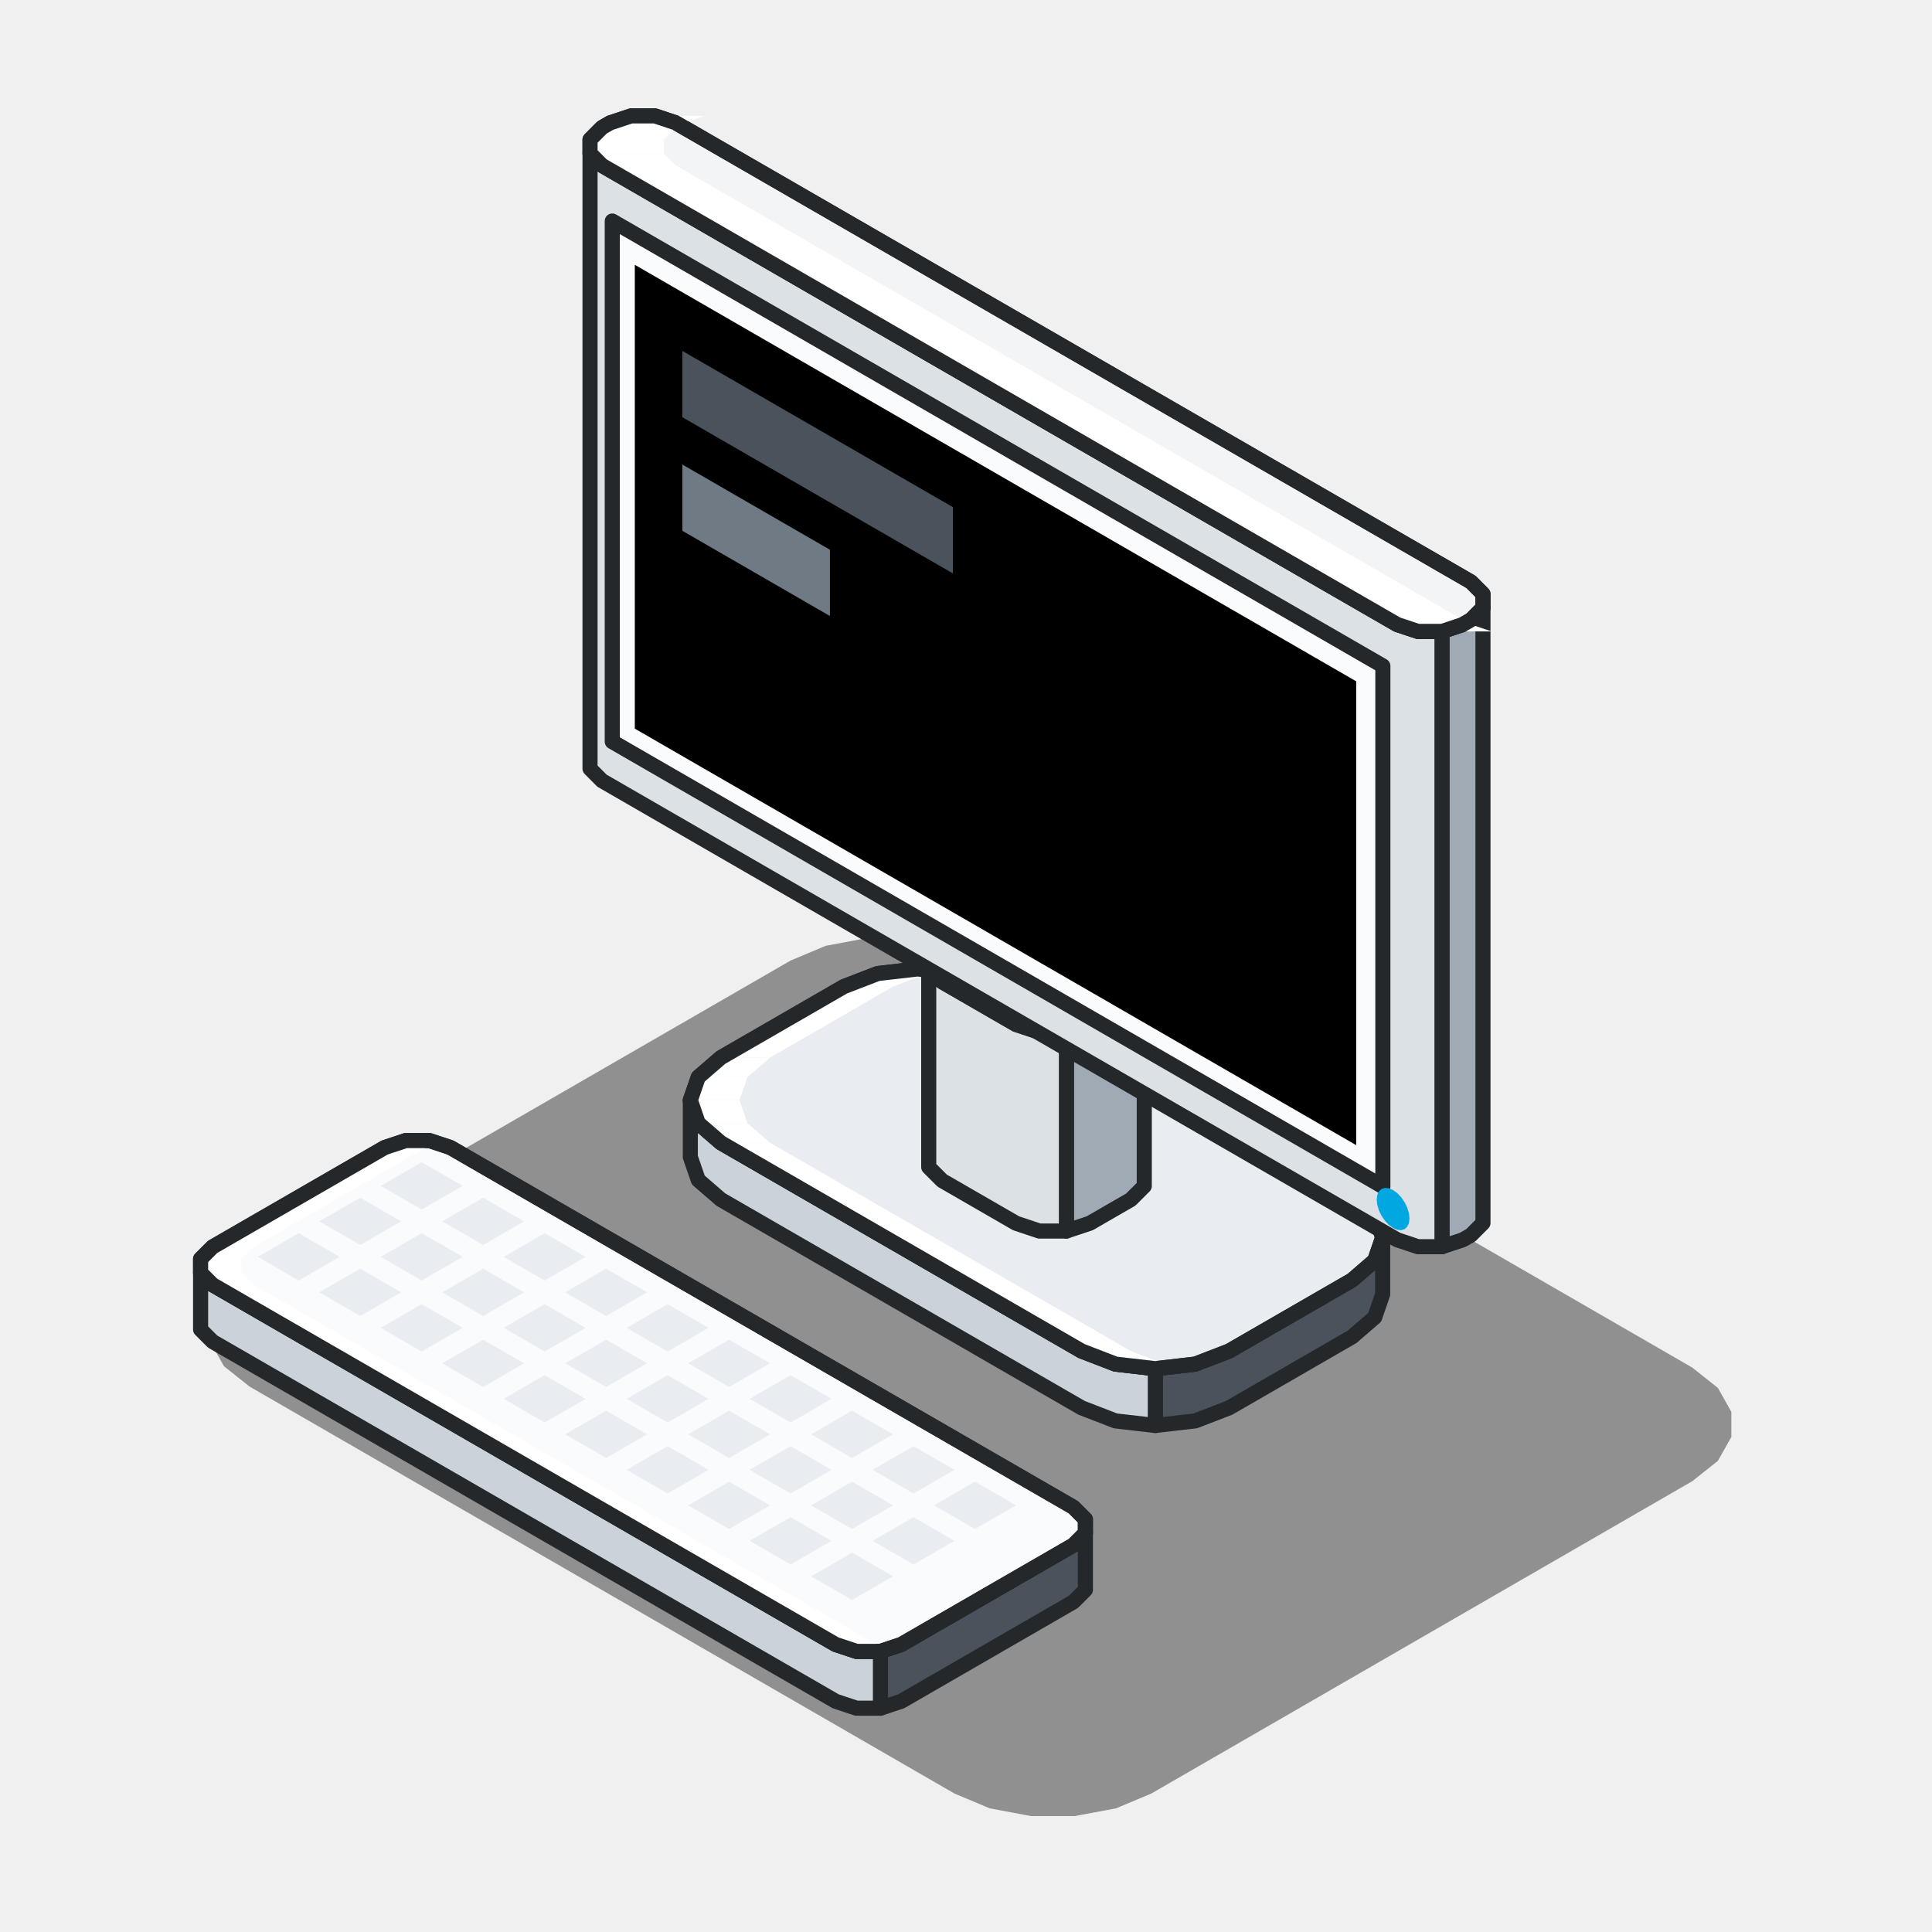
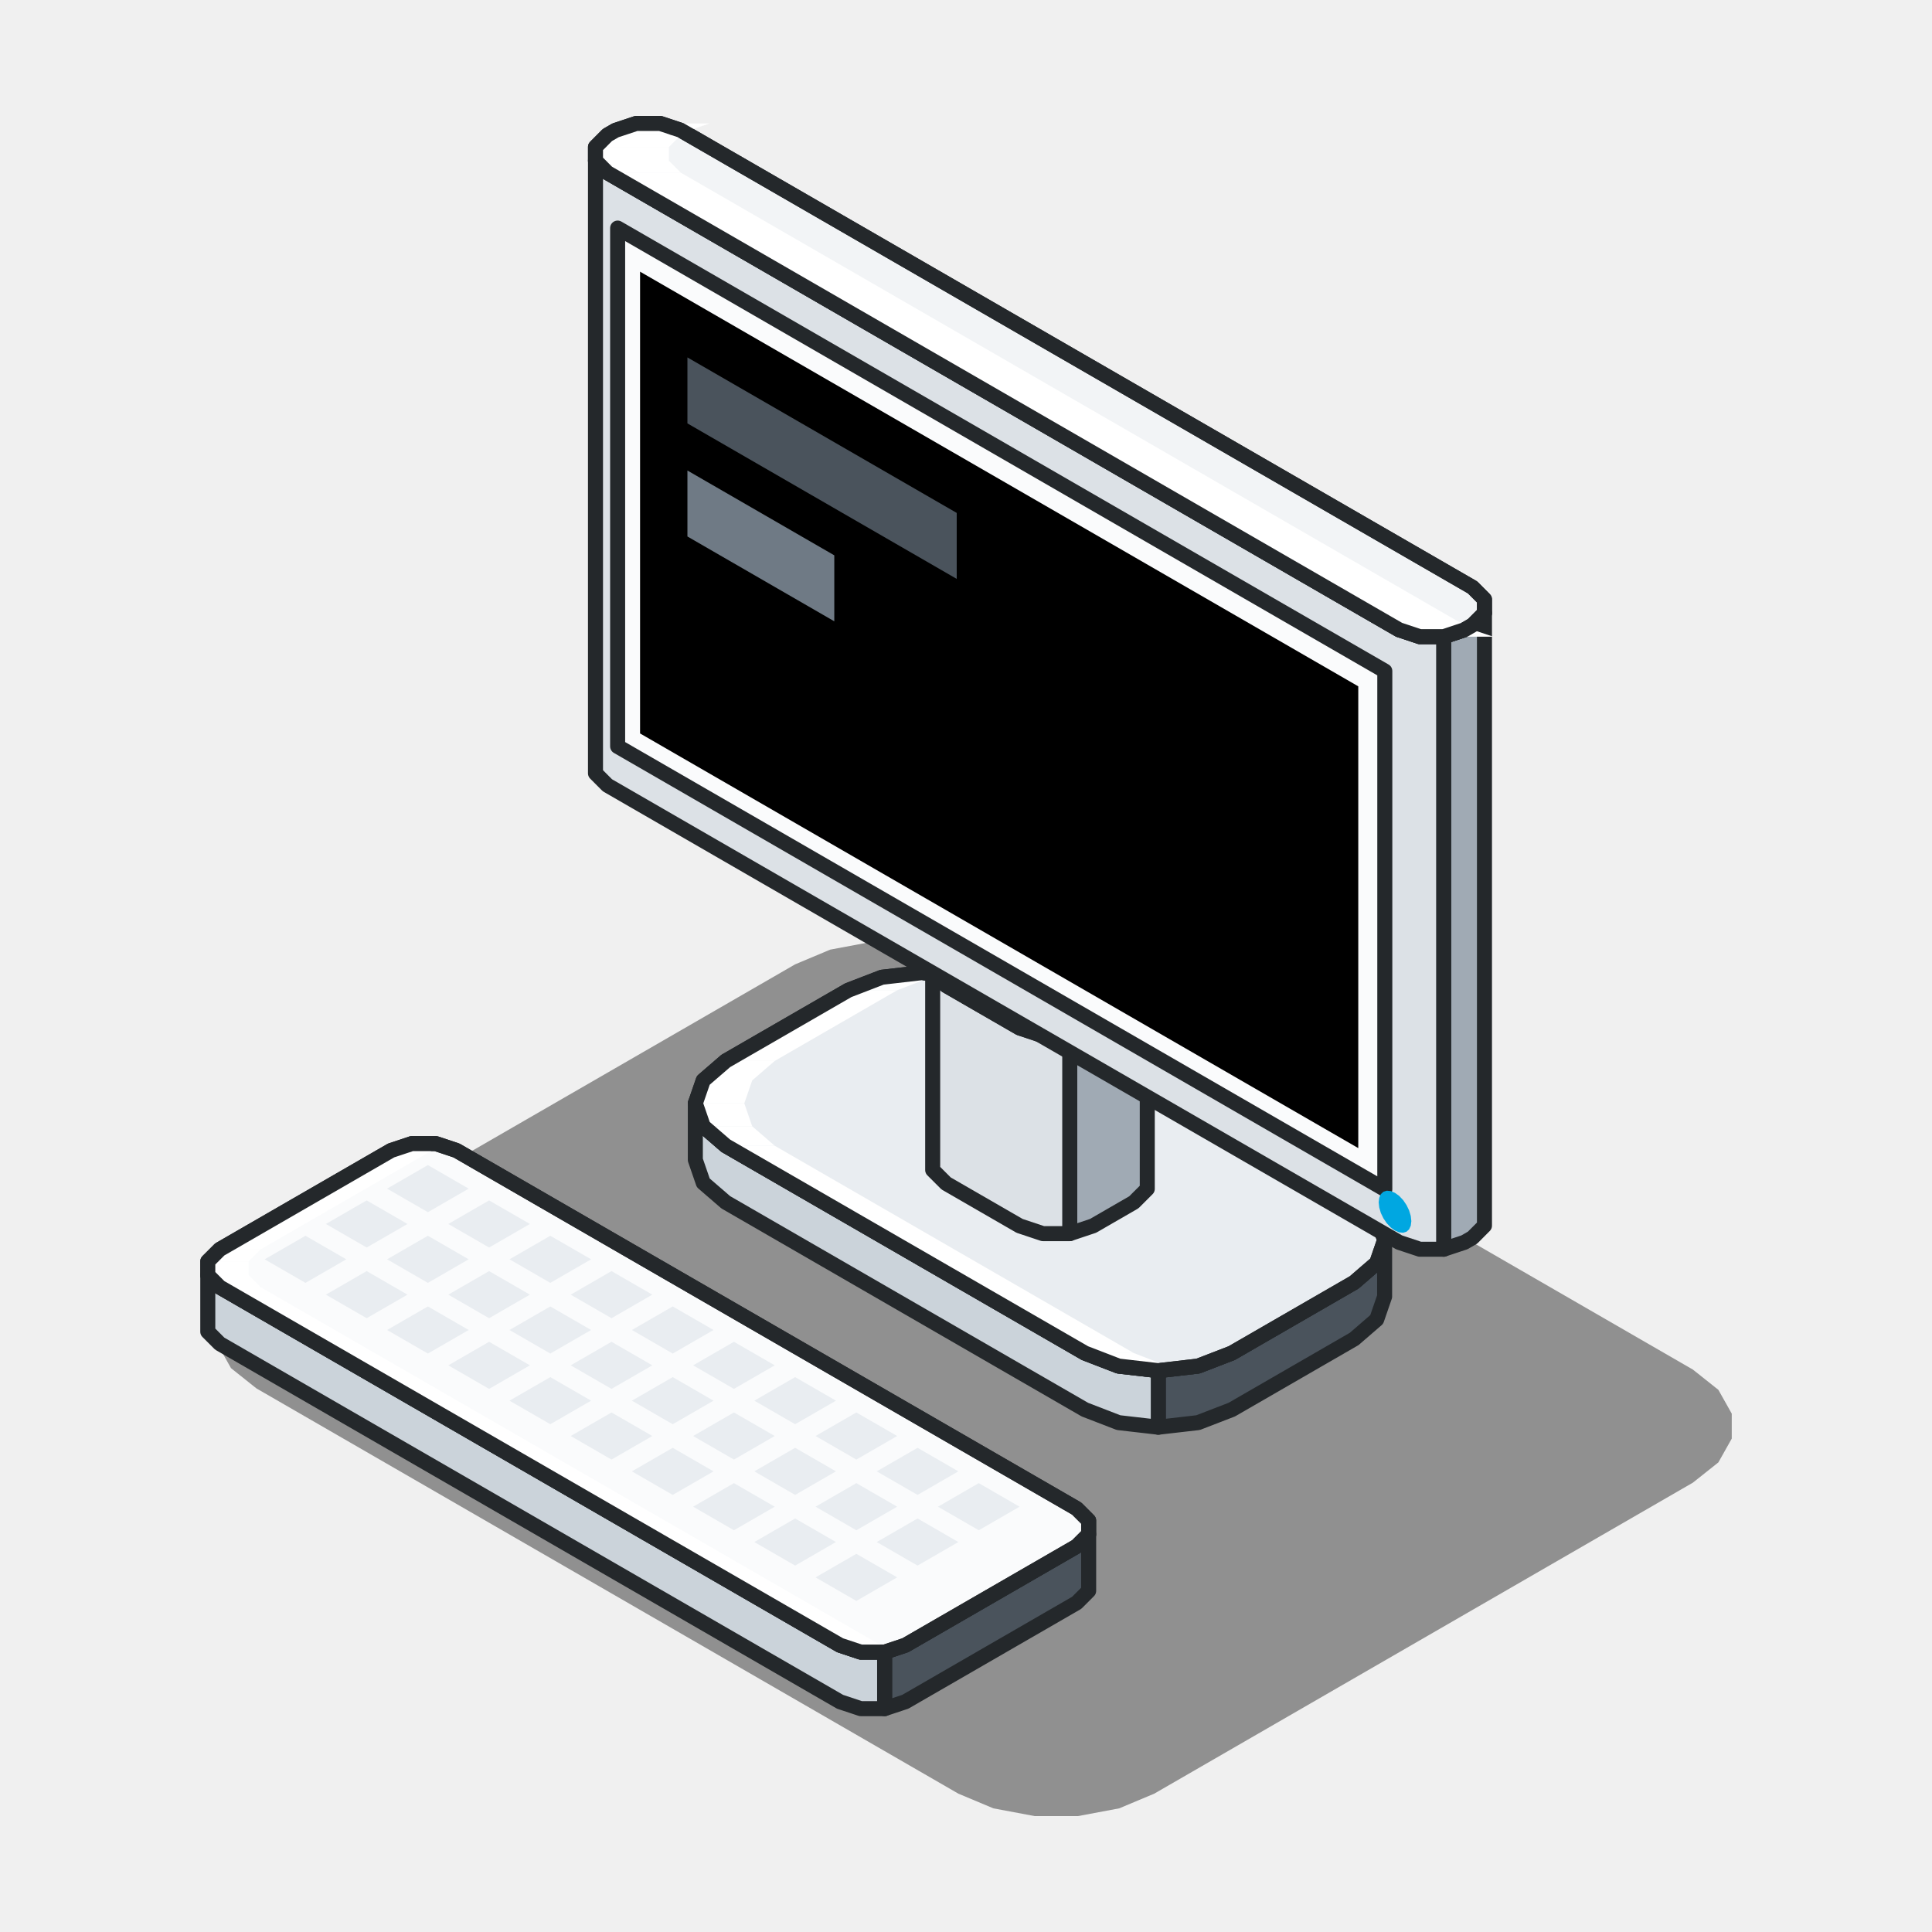
- <svg xmlns="http://www.w3.org/2000/svg" viewBox="0 0 512 512" width="512" height="512">
+ <svg xmlns="http://www.w3.org/2000/svg" viewBox="-2.15 -2.14 514.28 514.28" width="514.28" height="514.28">
  <g transform="translate(263.82,331.07) scale(1.2543)">
    <polygon points="32.91,115.00 25.47,118.12 16.72,119.76 7.53,119.76 -1.22,118.12 -8.66,115.00 -157.62,29.00 -163.02,24.70 -165.86,19.65 -165.86,14.35 -163.02,9.30 -157.62,5.00 -43.30,-61.00 -35.86,-64.12 -27.11,-65.76 -17.92,-65.76 -9.17,-64.12 -1.73,-61.00 147.22,25.00 152.63,29.30 155.47,34.35 155.47,39.65 152.63,44.70 147.22,49.00" fill="#000000" opacity="0.4" />
    <polygon points="81.80,-2.50 80.12,2.37 75.34,6.50 49.36,21.50 42.21,24.26 33.77,25.23 33.77,37.23 42.21,36.26 49.36,33.50 75.34,18.50 80.12,14.37 81.80,9.50" fill="#4A535C" stroke="#24282B" stroke-width="3.189" stroke-linejoin="round" stroke-miterlimit="10" />
    <polygon points="33.77,25.23 25.34,24.26 18.19,21.50 -58.02,-22.50 -62.80,-26.63 -64.48,-31.50 -64.48,-19.50 -62.80,-14.63 -58.02,-10.50 18.19,33.50 25.34,36.26 33.77,37.23" fill="#CBD3DA" stroke="#24282B" stroke-width="3.189" stroke-linejoin="round" stroke-miterlimit="10" />
    <polygon points="49.36,21.50 42.21,24.26 33.77,25.23 25.34,24.26 18.19,21.50 -58.02,-22.50 -62.80,-26.63 -64.48,-31.50 -62.80,-36.37 -58.02,-40.50 -32.04,-55.50 -24.89,-58.26 -16.45,-59.23 -8.02,-58.26 -0.87,-55.50 75.34,-11.50 80.12,-7.37 81.80,-2.50 80.12,2.37 75.34,6.50" fill="#E9EDF1" stroke="#24282B" stroke-width="3.189" stroke-linejoin="round" stroke-miterlimit="10" />
    <polygon points="33.77,25.23 25.34,24.26 35.73,24.26 44.17,25.23" fill="#FFFFFF" />
    <polygon points="25.34,24.26 18.19,21.50 28.58,21.50 35.73,24.26" fill="#FFFFFF" />
    <polygon points="18.19,21.50 -58.02,-22.50 -47.63,-22.50 28.58,21.50" fill="#FFFFFF" />
    <polygon points="-58.02,-22.50 -62.80,-26.63 -52.41,-26.63 -47.63,-22.50" fill="#FFFFFF" />
    <polygon points="-62.80,-26.63 -64.48,-31.50 -54.09,-31.50 -52.41,-26.63" fill="#FFFFFF" />
    <polygon points="-64.48,-31.50 -62.80,-36.37 -52.41,-36.37 -54.09,-31.50" fill="#FFFFFF" />
    <polygon points="-62.80,-36.37 -58.02,-40.50 -47.63,-40.50 -52.41,-36.37" fill="#FFFFFF" />
    <polygon points="-58.02,-40.50 -32.04,-55.50 -21.65,-55.50 -47.63,-40.50" fill="#FFFFFF" />
    <polygon points="-32.04,-55.50 -24.89,-58.26 -14.50,-58.26 -21.65,-55.50" fill="#FFFFFF" />
    <polygon points="-24.89,-58.26 -16.45,-59.23 -6.06,-59.23 -14.50,-58.26" fill="#FFFFFF" />
    <polygon points="49.36,21.50 42.21,24.26 33.77,25.23 25.34,24.26 18.19,21.50 -58.02,-22.50 -62.80,-26.63 -64.48,-31.50 -62.80,-36.37 -58.02,-40.50 -32.04,-55.50 -24.89,-58.26 -16.45,-59.23 -8.02,-58.26 -0.87,-55.50 75.34,-11.50 80.12,-7.37 81.80,-2.50 80.12,2.37 75.34,6.50" fill="none" stroke="#24282B" stroke-width="3.189" stroke-linejoin="round" stroke-miterlimit="10" />
    <polygon points="31.43,-55.35 28.58,-52.50 19.92,-47.50 14.98,-45.85 14.98,-3.85 19.92,-5.50 28.58,-10.50 31.43,-13.35" fill="#A0AAB4" stroke="#24282B" stroke-width="3.189" stroke-linejoin="round" stroke-miterlimit="10" />
    <polygon points="14.98,-45.85 9.27,-45.85 4.33,-47.50 -11.26,-56.50 -14.11,-59.35 -14.11,-17.35 -11.26,-14.50 4.33,-5.50 9.27,-3.85 14.98,-3.85" fill="#DCE1E6" stroke="#24282B" stroke-width="3.189" stroke-linejoin="round" stroke-miterlimit="10" />
    <polygon points="19.92,-47.50 14.98,-45.85 9.27,-45.85 4.33,-47.50 -11.26,-56.50 -14.11,-59.35 -14.11,-62.65 -11.26,-65.50 -2.60,-70.50 2.34,-72.15 8.05,-72.15 12.99,-70.50 28.58,-61.50 31.43,-58.65 31.43,-55.35 28.58,-52.50" fill="#E9EDF1" stroke="#24282B" stroke-width="3.189" stroke-linejoin="round" stroke-miterlimit="10" />
    <polygon points="102.99,-135.54 100.46,-133.00 98.73,-132.00 94.33,-130.54 94.33,-0.54 98.73,-2.00 100.46,-3.00 102.99,-5.54" fill="#A0AAB4" stroke="#24282B" stroke-width="3.189" stroke-linejoin="round" stroke-miterlimit="10" />
    <polygon points="94.33,-130.54 89.26,-130.54 84.87,-132.00 -83.14,-229.00 -85.67,-231.54 -85.67,-101.54 -83.14,-99.00 84.87,-2.00 89.26,-0.54 94.33,-0.54" fill="#DCE1E6" stroke="#24282B" stroke-width="3.189" stroke-linejoin="round" stroke-miterlimit="10" />
    <polygon points="98.73,-132.00 94.33,-130.54 89.26,-130.54 84.87,-132.00 -83.14,-229.00 -85.67,-231.54 -85.67,-234.46 -83.14,-237.00 -81.41,-238.00 -77.01,-239.46 -71.94,-239.46 -67.55,-238.00 100.46,-141.00 102.99,-138.46 102.99,-135.54 100.46,-133.00" fill="#F2F4F6" stroke="#24282B" stroke-width="3.189" stroke-linejoin="round" stroke-miterlimit="10" />
    <polygon points="94.33,-130.54 89.26,-130.54 104.85,-130.54 109.92,-130.54" fill="#FFFFFF" />
    <polygon points="89.26,-130.54 84.87,-132.00 100.46,-132.00 104.85,-130.54" fill="#FFFFFF" />
    <polygon points="84.87,-132.00 -83.14,-229.00 -67.55,-229.00 100.46,-132.00" fill="#FFFFFF" />
    <polygon points="-83.14,-229.00 -85.67,-231.54 -70.09,-231.54 -67.55,-229.00" fill="#FFFFFF" />
    <polygon points="-85.67,-231.54 -85.67,-234.46 -70.09,-234.46 -70.09,-231.54" fill="#FFFFFF" />
    <polygon points="-85.67,-234.46 -83.14,-237.00 -67.55,-237.00 -70.09,-234.46" fill="#FFFFFF" />
    <polygon points="-83.14,-237.00 -81.41,-238.00 -65.82,-238.00 -67.55,-237.00" fill="#FFFFFF" />
    <polygon points="-81.41,-238.00 -77.01,-239.46 -61.43,-239.46 -65.82,-238.00" fill="#FFFFFF" />
    <polygon points="98.73,-132.00 94.33,-130.54 89.26,-130.54 84.87,-132.00 -83.14,-229.00 -85.67,-231.54 -85.67,-234.46 -83.14,-237.00 -81.41,-238.00 -77.01,-239.46 -71.94,-239.46 -67.55,-238.00 100.46,-141.00 102.99,-138.46 102.99,-135.54 100.46,-133.00" fill="none" stroke="#24282B" stroke-width="3.189" stroke-linejoin="round" stroke-miterlimit="10" />
    <polygon points="-80.97,-107.25 81.84,-13.25 81.84,-123.25 -80.97,-217.25" fill="#FAFBFC" stroke="#24282B" stroke-width="3.189" stroke-linejoin="round" stroke-miterlimit="10" />
    <polygon points="-76.21,-110.00 76.21,-22.00 76.21,-120.00 -76.21,-208.00" fill="#000000" />
    <polygon points="-66.16,-175.80 -9.01,-142.80 -9.01,-156.80 -66.16,-189.80" fill="#4A535C" />
    <polygon points="-66.16,-151.80 -34.99,-133.80 -34.99,-147.80 -66.16,-165.80" fill="#6F7A85" />
    <polygon points="18.99,59.96 16.45,62.50 -19.92,83.50 -24.31,84.96 -24.31,96.96 -19.92,95.50 16.45,74.50 18.99,71.96" fill="#4A535C" stroke="#24282B" stroke-width="3.189" stroke-linejoin="round" stroke-miterlimit="10" />
    <polygon points="-24.31,84.96 -29.38,84.96 -33.77,83.50 -165.41,7.50 -167.95,4.96 -167.95,16.96 -165.41,19.50 -33.77,95.50 -29.38,96.96 -24.31,96.96" fill="#CBD3DA" stroke="#24282B" stroke-width="3.189" stroke-linejoin="round" stroke-miterlimit="10" />
    <polygon points="-19.92,83.50 -24.31,84.96 -29.38,84.96 -33.77,83.50 -165.41,7.50 -167.95,4.96 -167.95,2.04 -165.41,-0.50 -129.04,-21.50 -124.65,-22.96 -119.57,-22.96 -115.18,-21.50 16.45,54.50 18.99,57.04 18.99,59.96 16.45,62.50" fill="#FAFBFC" stroke="#24282B" stroke-width="3.189" stroke-linejoin="round" stroke-miterlimit="10" />
    <polygon points="-29.38,84.96 -33.77,83.50 -25.11,83.50 -20.72,84.96" fill="#FFFFFF" />
    <polygon points="-33.77,83.50 -165.41,7.50 -156.75,7.50 -25.11,83.50" fill="#FFFFFF" />
    <polygon points="-165.41,7.50 -167.95,4.96 -159.29,4.96 -156.75,7.50" fill="#FFFFFF" />
    <polygon points="-167.95,4.96 -167.95,2.04 -159.29,2.04 -159.29,4.96" fill="#FFFFFF" />
    <polygon points="-167.95,2.04 -165.41,-0.50 -156.75,-0.50 -159.29,2.04" fill="#FFFFFF" />
    <polygon points="-165.41,-0.50 -129.04,-21.50 -120.38,-21.50 -156.75,-0.50" fill="#FFFFFF" />
    <polygon points="-129.04,-21.50 -124.65,-22.96 -115.99,-22.96 -120.38,-21.50" fill="#FFFFFF" />
    <polygon points="-19.92,83.50 -24.31,84.96 -29.38,84.96 -33.77,83.50 -165.41,7.50 -167.95,4.96 -167.95,2.04 -165.41,-0.50 -129.04,-21.50 -124.65,-22.96 -119.57,-22.96 -115.18,-21.50 16.45,54.50 18.99,57.04 18.99,59.96 16.45,62.50" fill="none" stroke="#24282B" stroke-width="3.189" stroke-linejoin="round" stroke-miterlimit="10" />
    <polygon points="-121.24,-18.40 -112.58,-13.40 -121.24,-8.40 -129.90,-13.40" fill="#E9EDF1" />
    <polygon points="-108.25,-10.90 -99.59,-5.90 -108.25,-0.90 -116.91,-5.90" fill="#E9EDF1" />
    <polygon points="-95.26,-3.40 -86.60,1.60 -95.26,6.60 -103.92,1.60" fill="#E9EDF1" />
    <polygon points="-82.27,4.10 -73.61,9.10 -82.27,14.10 -90.93,9.10" fill="#E9EDF1" />
    <polygon points="-69.28,11.60 -60.62,16.60 -69.28,21.60 -77.94,16.60" fill="#E9EDF1" />
    <polygon points="-56.29,19.10 -47.63,24.10 -56.29,29.10 -64.95,24.10" fill="#E9EDF1" />
    <polygon points="-43.30,26.60 -34.64,31.60 -43.30,36.60 -51.96,31.60" fill="#E9EDF1" />
    <polygon points="-30.31,34.10 -21.65,39.10 -30.31,44.10 -38.97,39.10" fill="#E9EDF1" />
    <polygon points="-17.32,41.60 -8.66,46.60 -17.32,51.60 -25.98,46.60" fill="#E9EDF1" />
    <polygon points="-4.33,49.10 4.33,54.10 -4.33,59.10 -12.99,54.10" fill="#E9EDF1" />
    <polygon points="-134.23,-10.90 -125.57,-5.90 -134.23,-0.90 -142.89,-5.90" fill="#E9EDF1" />
    <polygon points="-121.24,-3.40 -112.58,1.60 -121.24,6.60 -129.90,1.60" fill="#E9EDF1" />
    <polygon points="-108.25,4.10 -99.59,9.10 -108.25,14.10 -116.91,9.10" fill="#E9EDF1" />
    <polygon points="-95.26,11.60 -86.60,16.60 -95.26,21.60 -103.92,16.60" fill="#E9EDF1" />
    <polygon points="-82.27,19.10 -73.61,24.10 -82.27,29.10 -90.93,24.10" fill="#E9EDF1" />
    <polygon points="-69.28,26.60 -60.62,31.60 -69.28,36.60 -77.94,31.60" fill="#E9EDF1" />
    <polygon points="-56.29,34.10 -47.63,39.10 -56.29,44.10 -64.95,39.10" fill="#E9EDF1" />
    <polygon points="-43.30,41.60 -34.64,46.60 -43.30,51.60 -51.96,46.60" fill="#E9EDF1" />
    <polygon points="-30.31,49.10 -21.65,54.10 -30.31,59.10 -38.97,54.10" fill="#E9EDF1" />
    <polygon points="-17.32,56.60 -8.66,61.60 -17.32,66.60 -25.98,61.60" fill="#E9EDF1" />
    <polygon points="-147.22,-3.40 -138.56,1.60 -147.22,6.60 -155.88,1.60" fill="#E9EDF1" />
    <polygon points="-134.23,4.10 -125.57,9.10 -134.23,14.10 -142.89,9.10" fill="#E9EDF1" />
    <polygon points="-121.24,11.60 -112.58,16.60 -121.24,21.60 -129.90,16.60" fill="#E9EDF1" />
    <polygon points="-108.25,19.10 -99.59,24.10 -108.25,29.10 -116.91,24.10" fill="#E9EDF1" />
    <polygon points="-95.26,26.60 -86.60,31.60 -95.26,36.60 -103.92,31.60" fill="#E9EDF1" />
    <polygon points="-82.27,34.10 -73.61,39.10 -82.27,44.10 -90.93,39.10" fill="#E9EDF1" />
    <polygon points="-69.28,41.60 -60.62,46.60 -69.28,51.60 -77.94,46.60" fill="#E9EDF1" />
    <polygon points="-56.29,49.10 -47.63,54.10 -56.29,59.10 -64.95,54.10" fill="#E9EDF1" />
    <polygon points="-43.30,56.60 -34.64,61.60 -43.30,66.60 -51.96,61.60" fill="#E9EDF1" />
    <polygon points="-30.31,64.10 -21.65,69.10 -30.31,74.10 -38.97,69.10" fill="#E9EDF1" />
    <polygon points="87.47,-6.50 87.35,-7.60 87.00,-8.77 86.45,-9.91 85.74,-10.96 84.90,-11.85 84.00,-12.50 83.11,-12.88 82.27,-12.96 81.55,-12.74 81.00,-12.23 80.66,-11.47 80.54,-10.50 80.66,-9.40 81.00,-8.23 81.55,-7.09 82.27,-6.04 83.11,-5.15 84.00,-4.50 84.90,-4.12 85.74,-4.04 86.45,-4.26 87.00,-4.77 87.35,-5.53" fill="#00A7E1" />
  </g>
</svg>
